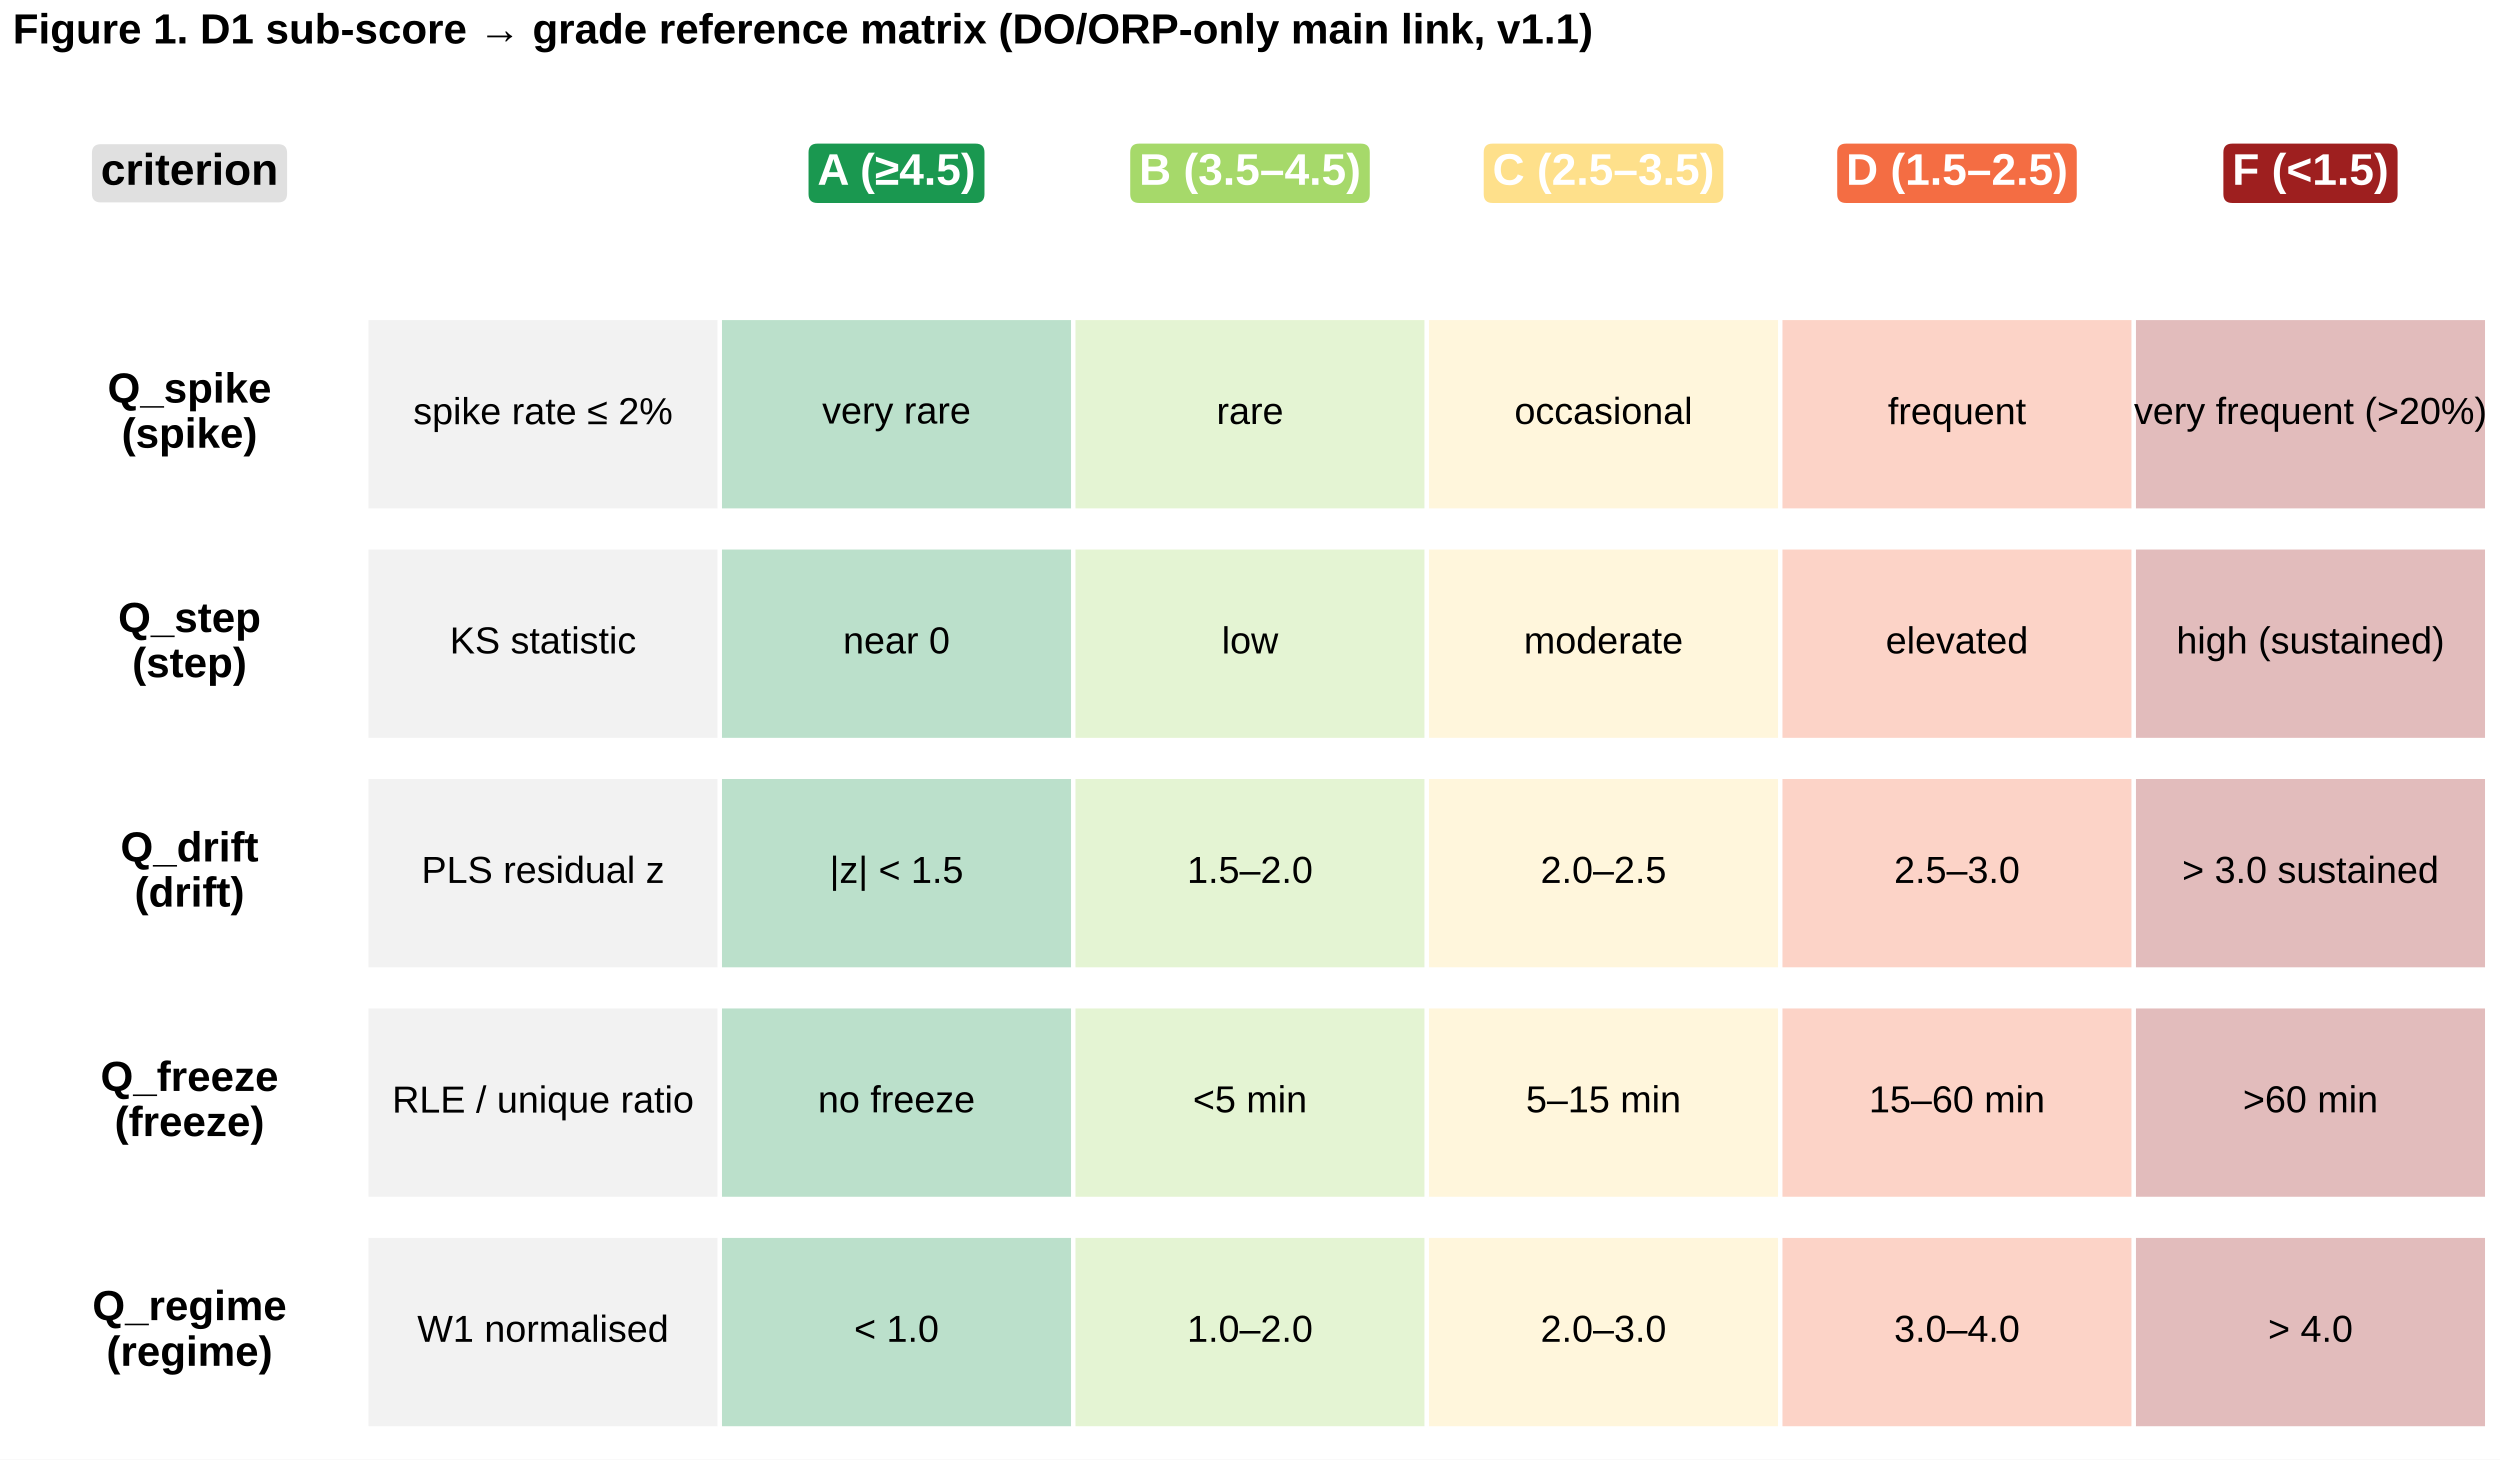
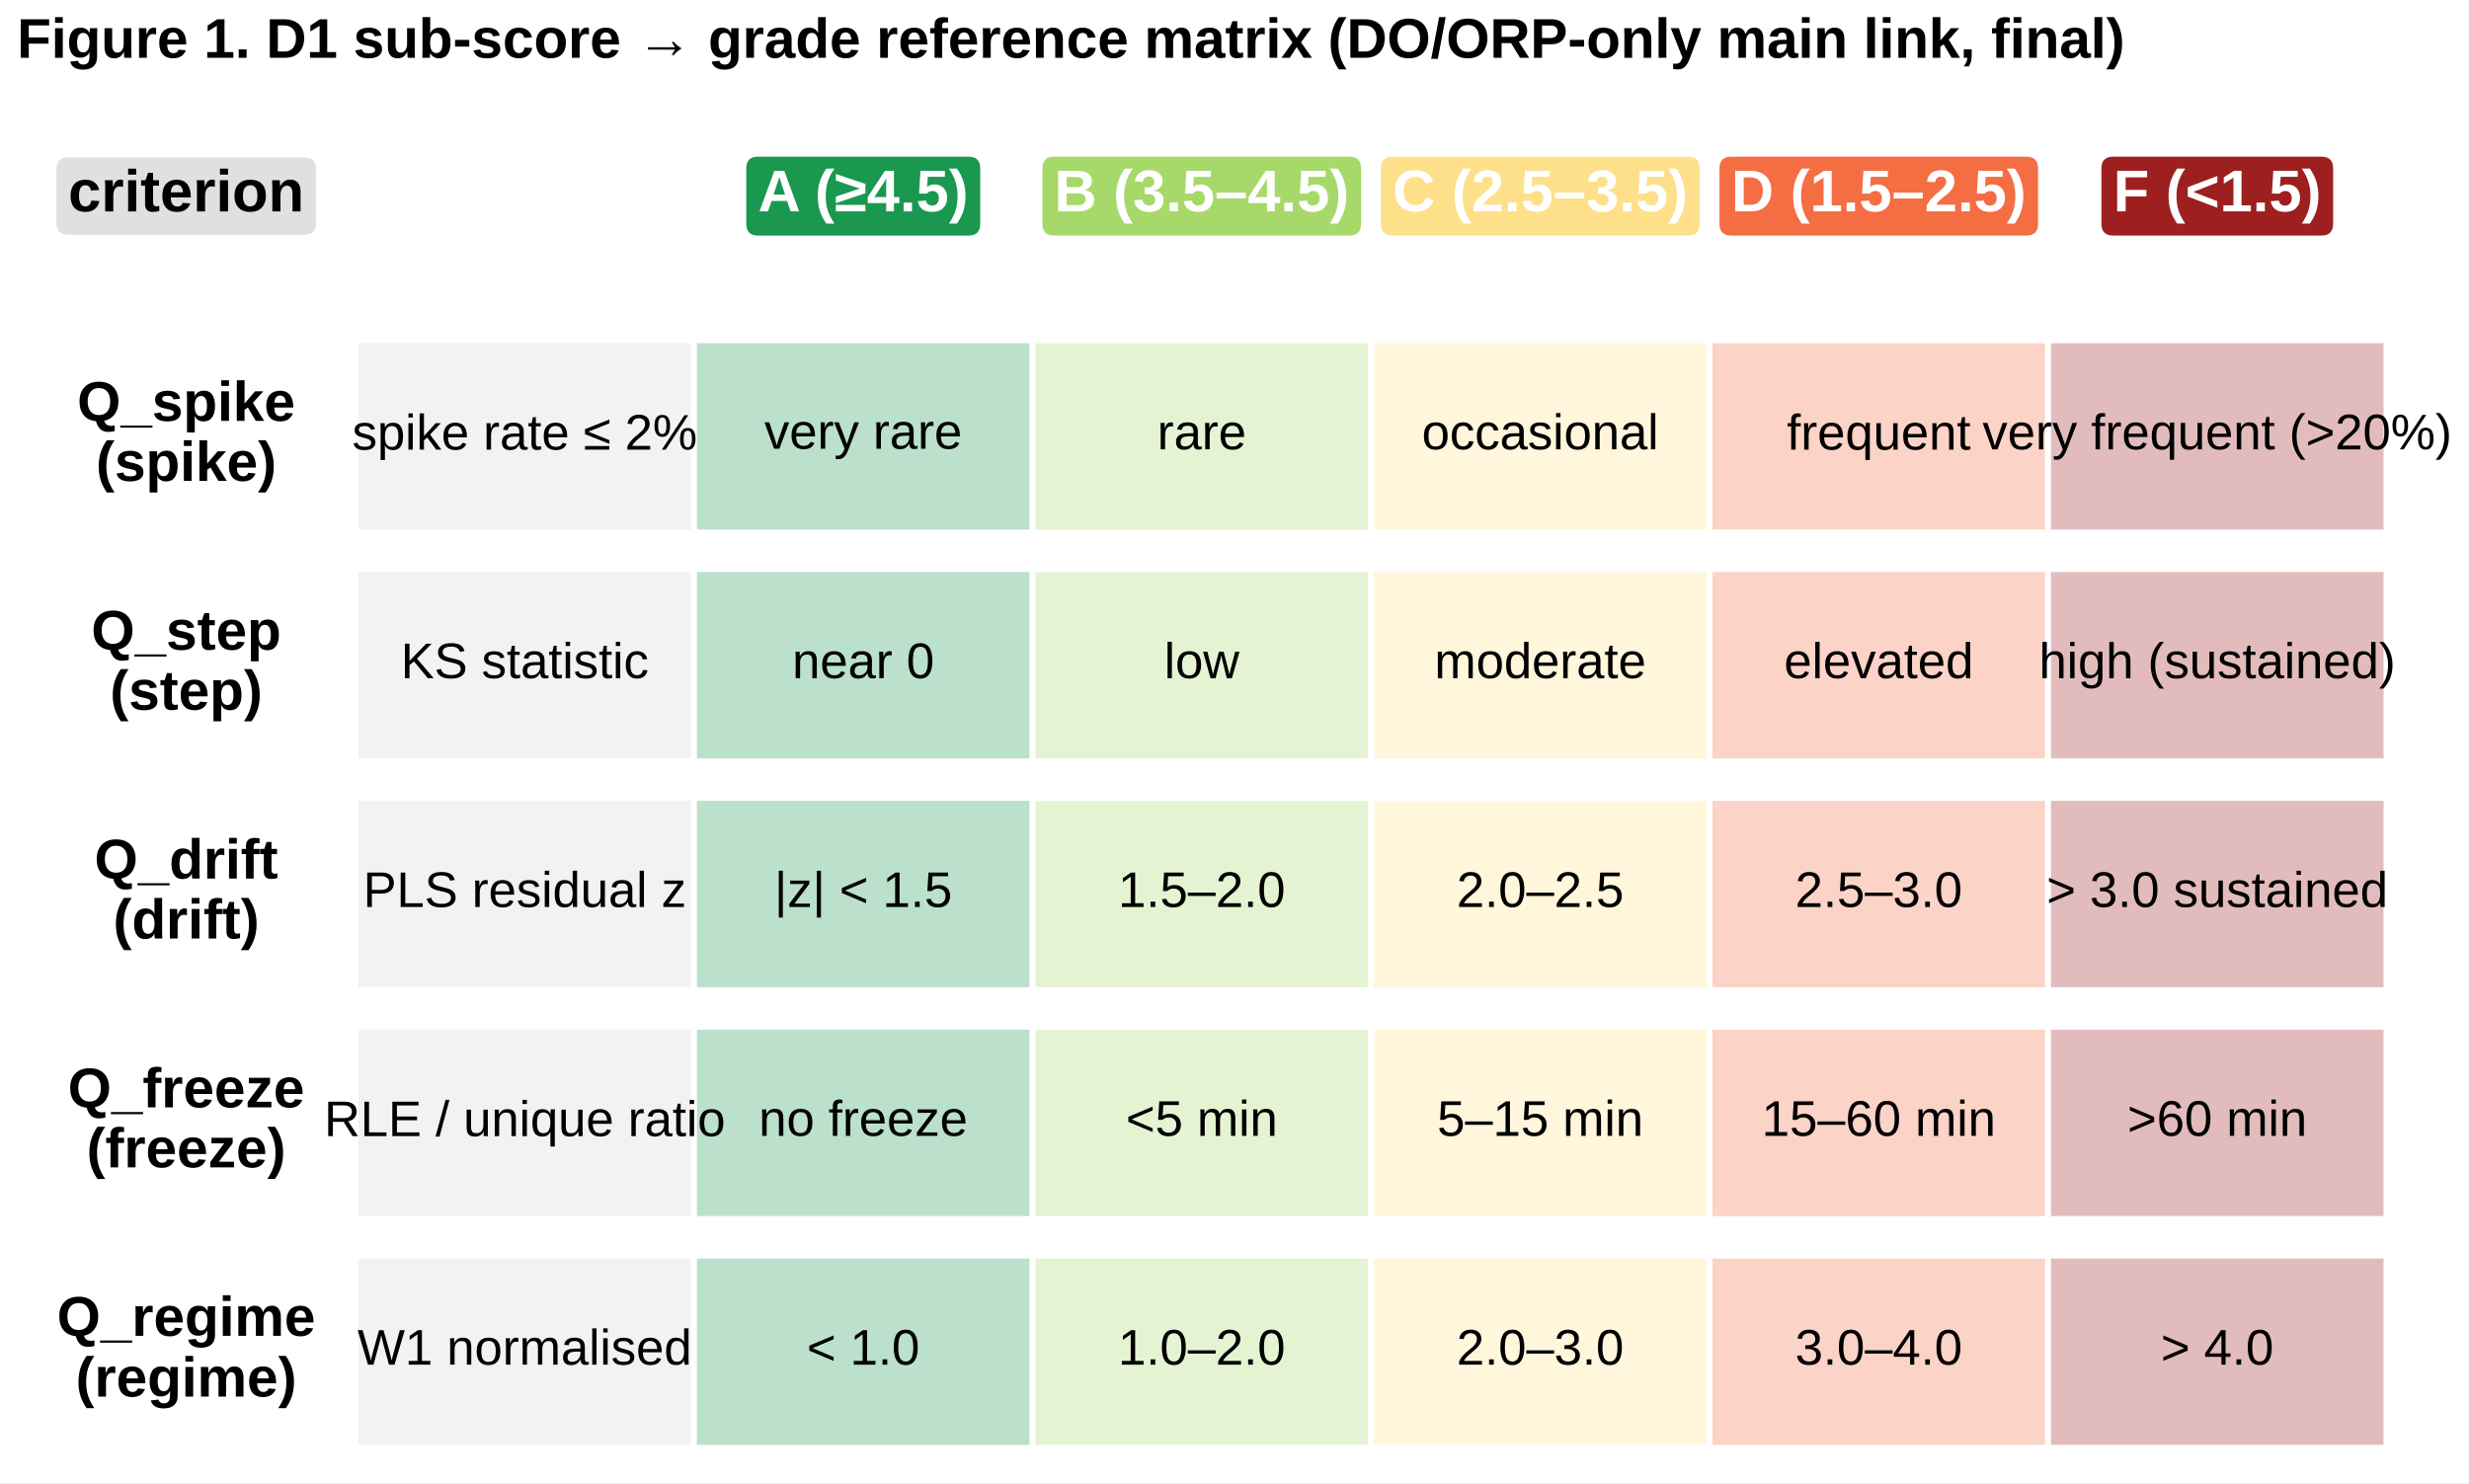
- <svg xmlns="http://www.w3.org/2000/svg" width="563.76pt" height="329.14pt" viewBox="0 0 563.76 329.14" version="1.1">
+ <svg xmlns="http://www.w3.org/2000/svg" width="418.625pt" height="251.524pt" viewBox="0 0 418.625 251.524" version="1.1">
  <defs>
    <style type="text/css">*{stroke-linejoin: round; stroke-linecap: butt}</style>
  </defs>
  <g id="figure_1">
    <g id="patch_1">
-       <path d="M 0 329.14  L 563.76 329.14  L 563.76 0  L 0 0  z " style="fill: #ffffff" />
+       <path d="M 0 251.524  L 418.625 251.524  L 418.625 0  L 0 0  z " style="fill: #ffffff" />
    </g>
    <g id="axes_1">
      <g id="patch_2">
-         <path d="M 82.594 115.144  L 162.309 115.144  L 162.309 71.679  L 82.594 71.679  z " clip-path="url(#p80c0e89657)" style="fill: #f2f2f2; stroke: #ffffff; stroke-linejoin: miter" />
+         <path d="M 60.274 90.307  L 117.669 90.307  L 117.669 57.708  L 60.274 57.708  z " clip-path="url(#p107066feda)" style="fill: #f2f2f2; stroke: #ffffff; stroke-linejoin: miter" />
      </g>
      <g id="patch_3">
-         <path d="M 162.309 115.144  L 242.023 115.144  L 242.023 71.679  L 162.309 71.679  z " clip-path="url(#p80c0e89657)" style="fill: #1a9850; opacity: 0.3; stroke: #ffffff; stroke-linejoin: miter" />
+         <path d="M 117.669 90.307  L 175.063 90.307  L 175.063 57.708  L 117.669 57.708  z " clip-path="url(#p107066feda)" style="fill: #1a9850; opacity: 0.3; stroke: #ffffff; stroke-linejoin: miter" />
      </g>
      <g id="patch_4">
-         <path d="M 242.023 115.144  L 321.737 115.144  L 321.737 71.679  L 242.023 71.679  z " clip-path="url(#p80c0e89657)" style="fill: #a6d96a; opacity: 0.3; stroke: #ffffff; stroke-linejoin: miter" />
+         <path d="M 175.063 90.307  L 232.457 90.307  L 232.457 57.708  L 175.063 57.708  z " clip-path="url(#p107066feda)" style="fill: #a6d96a; opacity: 0.3; stroke: #ffffff; stroke-linejoin: miter" />
      </g>
      <g id="patch_5">
-         <path d="M 321.737 115.144  L 401.451 115.144  L 401.451 71.679  L 321.737 71.679  z " clip-path="url(#p80c0e89657)" style="fill: #fee08b; opacity: 0.3; stroke: #ffffff; stroke-linejoin: miter" />
+         <path d="M 232.457 90.307  L 289.851 90.307  L 289.851 57.708  L 232.457 57.708  z " clip-path="url(#p107066feda)" style="fill: #fee08b; opacity: 0.3; stroke: #ffffff; stroke-linejoin: miter" />
      </g>
      <g id="patch_6">
-         <path d="M 401.451 115.144  L 481.166 115.144  L 481.166 71.679  L 401.451 71.679  z " clip-path="url(#p80c0e89657)" style="fill: #f46d43; opacity: 0.3; stroke: #ffffff; stroke-linejoin: miter" />
+         <path d="M 289.851 90.307  L 347.246 90.307  L 347.246 57.708  L 289.851 57.708  z " clip-path="url(#p107066feda)" style="fill: #f46d43; opacity: 0.3; stroke: #ffffff; stroke-linejoin: miter" />
      </g>
      <g id="patch_7">
-         <path d="M 481.166 115.144  L 560.88 115.144  L 560.88 71.679  L 481.166 71.679  z " clip-path="url(#p80c0e89657)" style="fill: #9e1f1f; opacity: 0.3; stroke: #ffffff; stroke-linejoin: miter" />
+         <path d="M 347.246 90.307  L 404.64 90.307  L 404.64 57.708  L 347.246 57.708  z " clip-path="url(#p107066feda)" style="fill: #9e1f1f; opacity: 0.3; stroke: #ffffff; stroke-linejoin: miter" />
      </g>
      <g id="patch_8">
-         <path d="M 82.594 166.888  L 162.309 166.888  L 162.309 123.423  L 82.594 123.423  z " clip-path="url(#p80c0e89657)" style="fill: #f2f2f2; stroke: #ffffff; stroke-linejoin: miter" />
+         <path d="M 60.274 129.115  L 117.669 129.115  L 117.669 96.516  L 60.274 96.516  z " clip-path="url(#p107066feda)" style="fill: #f2f2f2; stroke: #ffffff; stroke-linejoin: miter" />
      </g>
      <g id="patch_9">
-         <path d="M 162.309 166.888  L 242.023 166.888  L 242.023 123.423  L 162.309 123.423  z " clip-path="url(#p80c0e89657)" style="fill: #1a9850; opacity: 0.3; stroke: #ffffff; stroke-linejoin: miter" />
+         <path d="M 117.669 129.115  L 175.063 129.115  L 175.063 96.516  L 117.669 96.516  z " clip-path="url(#p107066feda)" style="fill: #1a9850; opacity: 0.3; stroke: #ffffff; stroke-linejoin: miter" />
      </g>
      <g id="patch_10">
-         <path d="M 242.023 166.888  L 321.737 166.888  L 321.737 123.423  L 242.023 123.423  z " clip-path="url(#p80c0e89657)" style="fill: #a6d96a; opacity: 0.3; stroke: #ffffff; stroke-linejoin: miter" />
+         <path d="M 175.063 129.115  L 232.457 129.115  L 232.457 96.516  L 175.063 96.516  z " clip-path="url(#p107066feda)" style="fill: #a6d96a; opacity: 0.3; stroke: #ffffff; stroke-linejoin: miter" />
      </g>
      <g id="patch_11">
-         <path d="M 321.737 166.888  L 401.451 166.888  L 401.451 123.423  L 321.737 123.423  z " clip-path="url(#p80c0e89657)" style="fill: #fee08b; opacity: 0.3; stroke: #ffffff; stroke-linejoin: miter" />
+         <path d="M 232.457 129.115  L 289.851 129.115  L 289.851 96.516  L 232.457 96.516  z " clip-path="url(#p107066feda)" style="fill: #fee08b; opacity: 0.3; stroke: #ffffff; stroke-linejoin: miter" />
      </g>
      <g id="patch_12">
-         <path d="M 401.451 166.888  L 481.166 166.888  L 481.166 123.423  L 401.451 123.423  z " clip-path="url(#p80c0e89657)" style="fill: #f46d43; opacity: 0.3; stroke: #ffffff; stroke-linejoin: miter" />
+         <path d="M 289.851 129.115  L 347.246 129.115  L 347.246 96.516  L 289.851 96.516  z " clip-path="url(#p107066feda)" style="fill: #f46d43; opacity: 0.3; stroke: #ffffff; stroke-linejoin: miter" />
      </g>
      <g id="patch_13">
-         <path d="M 481.166 166.888  L 560.88 166.888  L 560.88 123.423  L 481.166 123.423  z " clip-path="url(#p80c0e89657)" style="fill: #9e1f1f; opacity: 0.3; stroke: #ffffff; stroke-linejoin: miter" />
+         <path d="M 347.246 129.115  L 404.64 129.115  L 404.64 96.516  L 347.246 96.516  z " clip-path="url(#p107066feda)" style="fill: #9e1f1f; opacity: 0.3; stroke: #ffffff; stroke-linejoin: miter" />
      </g>
      <g id="patch_14">
-         <path d="M 82.594 218.632  L 162.309 218.632  L 162.309 175.167  L 82.594 175.167  z " clip-path="url(#p80c0e89657)" style="fill: #f2f2f2; stroke: #ffffff; stroke-linejoin: miter" />
+         <path d="M 60.274 167.923  L 117.669 167.923  L 117.669 135.324  L 60.274 135.324  z " clip-path="url(#p107066feda)" style="fill: #f2f2f2; stroke: #ffffff; stroke-linejoin: miter" />
      </g>
      <g id="patch_15">
-         <path d="M 162.309 218.632  L 242.023 218.632  L 242.023 175.167  L 162.309 175.167  z " clip-path="url(#p80c0e89657)" style="fill: #1a9850; opacity: 0.3; stroke: #ffffff; stroke-linejoin: miter" />
+         <path d="M 117.669 167.923  L 175.063 167.923  L 175.063 135.324  L 117.669 135.324  z " clip-path="url(#p107066feda)" style="fill: #1a9850; opacity: 0.3; stroke: #ffffff; stroke-linejoin: miter" />
      </g>
      <g id="patch_16">
-         <path d="M 242.023 218.632  L 321.737 218.632  L 321.737 175.167  L 242.023 175.167  z " clip-path="url(#p80c0e89657)" style="fill: #a6d96a; opacity: 0.3; stroke: #ffffff; stroke-linejoin: miter" />
+         <path d="M 175.063 167.923  L 232.457 167.923  L 232.457 135.324  L 175.063 135.324  z " clip-path="url(#p107066feda)" style="fill: #a6d96a; opacity: 0.3; stroke: #ffffff; stroke-linejoin: miter" />
      </g>
      <g id="patch_17">
-         <path d="M 321.737 218.632  L 401.451 218.632  L 401.451 175.167  L 321.737 175.167  z " clip-path="url(#p80c0e89657)" style="fill: #fee08b; opacity: 0.3; stroke: #ffffff; stroke-linejoin: miter" />
+         <path d="M 232.457 167.923  L 289.851 167.923  L 289.851 135.324  L 232.457 135.324  z " clip-path="url(#p107066feda)" style="fill: #fee08b; opacity: 0.3; stroke: #ffffff; stroke-linejoin: miter" />
      </g>
      <g id="patch_18">
-         <path d="M 401.451 218.632  L 481.166 218.632  L 481.166 175.167  L 401.451 175.167  z " clip-path="url(#p80c0e89657)" style="fill: #f46d43; opacity: 0.3; stroke: #ffffff; stroke-linejoin: miter" />
+         <path d="M 289.851 167.923  L 347.246 167.923  L 347.246 135.324  L 289.851 135.324  z " clip-path="url(#p107066feda)" style="fill: #f46d43; opacity: 0.3; stroke: #ffffff; stroke-linejoin: miter" />
      </g>
      <g id="patch_19">
-         <path d="M 481.166 218.632  L 560.88 218.632  L 560.88 175.167  L 481.166 175.167  z " clip-path="url(#p80c0e89657)" style="fill: #9e1f1f; opacity: 0.3; stroke: #ffffff; stroke-linejoin: miter" />
+         <path d="M 347.246 167.923  L 404.64 167.923  L 404.64 135.324  L 347.246 135.324  z " clip-path="url(#p107066feda)" style="fill: #9e1f1f; opacity: 0.3; stroke: #ffffff; stroke-linejoin: miter" />
      </g>
      <g id="patch_20">
-         <path d="M 82.594 270.376  L 162.309 270.376  L 162.309 226.911  L 82.594 226.911  z " clip-path="url(#p80c0e89657)" style="fill: #f2f2f2; stroke: #ffffff; stroke-linejoin: miter" />
+         <path d="M 60.274 206.731  L 117.669 206.731  L 117.669 174.132  L 60.274 174.132  z " clip-path="url(#p107066feda)" style="fill: #f2f2f2; stroke: #ffffff; stroke-linejoin: miter" />
      </g>
      <g id="patch_21">
-         <path d="M 162.309 270.376  L 242.023 270.376  L 242.023 226.911  L 162.309 226.911  z " clip-path="url(#p80c0e89657)" style="fill: #1a9850; opacity: 0.3; stroke: #ffffff; stroke-linejoin: miter" />
+         <path d="M 117.669 206.731  L 175.063 206.731  L 175.063 174.132  L 117.669 174.132  z " clip-path="url(#p107066feda)" style="fill: #1a9850; opacity: 0.3; stroke: #ffffff; stroke-linejoin: miter" />
      </g>
      <g id="patch_22">
-         <path d="M 242.023 270.376  L 321.737 270.376  L 321.737 226.911  L 242.023 226.911  z " clip-path="url(#p80c0e89657)" style="fill: #a6d96a; opacity: 0.3; stroke: #ffffff; stroke-linejoin: miter" />
+         <path d="M 175.063 206.731  L 232.457 206.731  L 232.457 174.132  L 175.063 174.132  z " clip-path="url(#p107066feda)" style="fill: #a6d96a; opacity: 0.3; stroke: #ffffff; stroke-linejoin: miter" />
      </g>
      <g id="patch_23">
-         <path d="M 321.737 270.376  L 401.451 270.376  L 401.451 226.911  L 321.737 226.911  z " clip-path="url(#p80c0e89657)" style="fill: #fee08b; opacity: 0.3; stroke: #ffffff; stroke-linejoin: miter" />
+         <path d="M 232.457 206.731  L 289.851 206.731  L 289.851 174.132  L 232.457 174.132  z " clip-path="url(#p107066feda)" style="fill: #fee08b; opacity: 0.3; stroke: #ffffff; stroke-linejoin: miter" />
      </g>
      <g id="patch_24">
-         <path d="M 401.451 270.376  L 481.166 270.376  L 481.166 226.911  L 401.451 226.911  z " clip-path="url(#p80c0e89657)" style="fill: #f46d43; opacity: 0.3; stroke: #ffffff; stroke-linejoin: miter" />
+         <path d="M 289.851 206.731  L 347.246 206.731  L 347.246 174.132  L 289.851 174.132  z " clip-path="url(#p107066feda)" style="fill: #f46d43; opacity: 0.3; stroke: #ffffff; stroke-linejoin: miter" />
      </g>
      <g id="patch_25">
-         <path d="M 481.166 270.376  L 560.88 270.376  L 560.88 226.911  L 481.166 226.911  z " clip-path="url(#p80c0e89657)" style="fill: #9e1f1f; opacity: 0.3; stroke: #ffffff; stroke-linejoin: miter" />
+         <path d="M 347.246 206.731  L 404.64 206.731  L 404.64 174.132  L 347.246 174.132  z " clip-path="url(#p107066feda)" style="fill: #9e1f1f; opacity: 0.3; stroke: #ffffff; stroke-linejoin: miter" />
      </g>
      <g id="patch_26">
-         <path d="M 82.594 322.12  L 162.309 322.12  L 162.309 278.655  L 82.594 278.655  z " clip-path="url(#p80c0e89657)" style="fill: #f2f2f2; stroke: #ffffff; stroke-linejoin: miter" />
+         <path d="M 60.274 245.539  L 117.669 245.539  L 117.669 212.94  L 60.274 212.94  z " clip-path="url(#p107066feda)" style="fill: #f2f2f2; stroke: #ffffff; stroke-linejoin: miter" />
      </g>
      <g id="patch_27">
-         <path d="M 162.309 322.12  L 242.023 322.12  L 242.023 278.655  L 162.309 278.655  z " clip-path="url(#p80c0e89657)" style="fill: #1a9850; opacity: 0.3; stroke: #ffffff; stroke-linejoin: miter" />
+         <path d="M 117.669 245.539  L 175.063 245.539  L 175.063 212.94  L 117.669 212.94  z " clip-path="url(#p107066feda)" style="fill: #1a9850; opacity: 0.3; stroke: #ffffff; stroke-linejoin: miter" />
      </g>
      <g id="patch_28">
-         <path d="M 242.023 322.12  L 321.737 322.12  L 321.737 278.655  L 242.023 278.655  z " clip-path="url(#p80c0e89657)" style="fill: #a6d96a; opacity: 0.3; stroke: #ffffff; stroke-linejoin: miter" />
+         <path d="M 175.063 245.539  L 232.457 245.539  L 232.457 212.94  L 175.063 212.94  z " clip-path="url(#p107066feda)" style="fill: #a6d96a; opacity: 0.3; stroke: #ffffff; stroke-linejoin: miter" />
      </g>
      <g id="patch_29">
-         <path d="M 321.737 322.12  L 401.451 322.12  L 401.451 278.655  L 321.737 278.655  z " clip-path="url(#p80c0e89657)" style="fill: #fee08b; opacity: 0.3; stroke: #ffffff; stroke-linejoin: miter" />
+         <path d="M 232.457 245.539  L 289.851 245.539  L 289.851 212.94  L 232.457 212.94  z " clip-path="url(#p107066feda)" style="fill: #fee08b; opacity: 0.3; stroke: #ffffff; stroke-linejoin: miter" />
      </g>
      <g id="patch_30">
-         <path d="M 401.451 322.12  L 481.166 322.12  L 481.166 278.655  L 401.451 278.655  z " clip-path="url(#p80c0e89657)" style="fill: #f46d43; opacity: 0.3; stroke: #ffffff; stroke-linejoin: miter" />
+         <path d="M 289.851 245.539  L 347.246 245.539  L 347.246 212.94  L 289.851 212.94  z " clip-path="url(#p107066feda)" style="fill: #f46d43; opacity: 0.3; stroke: #ffffff; stroke-linejoin: miter" />
      </g>
      <g id="patch_31">
-         <path d="M 481.166 322.12  L 560.88 322.12  L 560.88 278.655  L 481.166 278.655  z " clip-path="url(#p80c0e89657)" style="fill: #9e1f1f; opacity: 0.3; stroke: #ffffff; stroke-linejoin: miter" />
+         <path d="M 347.246 245.539  L 404.64 245.539  L 404.64 212.94  L 347.246 212.94  z " clip-path="url(#p107066feda)" style="fill: #9e1f1f; opacity: 0.3; stroke: #ffffff; stroke-linejoin: miter" />
      </g>
      <g id="text_1">
        <g id="patch_32">
-           <path d="M 22.733 45.646  L 62.741 45.646  Q 64.741 45.646 64.741 43.646  L 64.741 34.515  Q 64.741 32.515 62.741 32.515  L 22.733 32.515  Q 20.733 32.515 20.733 34.515  L 20.733 43.646  Q 20.733 45.646 22.733 45.646  z " style="fill: #e0e0e0" />
-         </g>
-         <text style="font-weight: 700; font-size: 10px; font-family: 'Arial'; text-anchor: middle" x="42.737" y="41.673" transform="rotate(-0 42.73714 41.67269)">criterion</text>
+           <path d="M 11.573 39.825  L 51.581 39.825  Q 53.581 39.825 53.581 37.825  L 53.581 28.694  Q 53.581 26.694 51.581 26.694  L 11.573 26.694  Q 9.573 26.694 9.573 28.694  L 9.573 37.825  Q 9.573 39.825 11.573 39.825  z " style="fill: #e0e0e0" />
+         </g>
+         <text style="font-weight: 700; font-size: 10px; font-family: 'Arial'; text-anchor: middle" x="31.577" y="35.851" transform="rotate(-0 31.57714 35.85149)">criterion</text>
      </g>
      <g id="text_2">
        <g id="patch_33">
-           <path d="M 184.329 45.773  L 220.002 45.773  Q 222.002 45.773 222.002 43.773  L 222.002 34.388  Q 222.002 32.388 220.002 32.388  L 184.329 32.388  Q 182.329 32.388 182.329 34.388  L 182.329 43.773  Q 182.329 45.773 184.329 45.773  z " style="fill: #1a9850" />
-         </g>
-         <text style="font-weight: 700; font-size: 10px; font-family: 'Arial'; text-anchor: middle; fill: #ffffff" x="202.166" y="41.668" transform="rotate(-0 202.1657 41.668)">A (≥4.5)</text>
+           <path d="M 128.529 39.951  L 164.202 39.951  Q 166.202 39.951 166.202 37.951  L 166.202 28.567  Q 166.202 26.567 164.202 26.567  L 128.529 26.567  Q 126.529 26.567 126.529 28.567  L 126.529 37.951  Q 126.529 39.951 128.529 39.951  z " style="fill: #1a9850" />
+         </g>
+         <text style="font-weight: 700; font-size: 10px; font-family: 'Arial'; text-anchor: middle; fill: #ffffff" x="146.366" y="35.847" transform="rotate(-0 146.3657 35.8468)">A (≥4.5)</text>
      </g>
      <g id="text_3">
        <g id="patch_34">
-           <path d="M 256.87 45.773  L 306.89 45.773  Q 308.89 45.773 308.89 43.773  L 308.89 34.388  Q 308.89 32.388 306.89 32.388  L 256.87 32.388  Q 254.87 32.388 254.87 34.388  L 254.87 43.773  Q 254.87 45.773 256.87 45.773  z " style="fill: #a6d96a" />
-         </g>
-         <text style="font-weight: 700; font-size: 10px; font-family: 'Arial'; text-anchor: middle; fill: #ffffff" x="281.88" y="41.668" transform="rotate(-0 281.88 41.668)">B (3.5–4.5)</text>
+           <path d="M 178.75 39.951  L 228.77 39.951  Q 230.77 39.951 230.77 37.951  L 230.77 28.567  Q 230.77 26.567 228.77 26.567  L 178.75 26.567  Q 176.75 26.567 176.75 28.567  L 176.75 37.951  Q 176.75 39.951 178.75 39.951  z " style="fill: #a6d96a" />
+         </g>
+         <text style="font-weight: 700; font-size: 10px; font-family: 'Arial'; text-anchor: middle; fill: #ffffff" x="203.76" y="35.847" transform="rotate(-0 203.76 35.8468)">B (3.5–4.5)</text>
      </g>
      <g id="text_4">
        <g id="patch_35">
-           <path d="M 336.584 45.773  L 386.604 45.773  Q 388.604 45.773 388.604 43.773  L 388.604 34.388  Q 388.604 32.388 386.604 32.388  L 336.584 32.388  Q 334.584 32.388 334.584 34.388  L 334.584 43.773  Q 334.584 45.773 336.584 45.773  z " style="fill: #fee08b" />
-         </g>
-         <text style="font-weight: 700; font-size: 10px; font-family: 'Arial'; text-anchor: middle; fill: #ffffff" x="361.594" y="41.668" transform="rotate(-0 361.5943 41.668)">C (2.5–3.5)</text>
+           <path d="M 236.144 39.951  L 286.164 39.951  Q 288.164 39.951 288.164 37.951  L 288.164 28.567  Q 288.164 26.567 286.164 26.567  L 236.144 26.567  Q 234.144 26.567 234.144 28.567  L 234.144 37.951  Q 234.144 39.951 236.144 39.951  z " style="fill: #fee08b" />
+         </g>
+         <text style="font-weight: 700; font-size: 10px; font-family: 'Arial'; text-anchor: middle; fill: #ffffff" x="261.154" y="35.847" transform="rotate(-0 261.1543 35.8468)">C (2.5–3.5)</text>
      </g>
      <g id="text_5">
        <g id="patch_36">
-           <path d="M 416.298 45.773  L 466.319 45.773  Q 468.319 45.773 468.319 43.773  L 468.319 34.388  Q 468.319 32.388 466.319 32.388  L 416.298 32.388  Q 414.298 32.388 414.298 34.388  L 414.298 43.773  Q 414.298 45.773 416.298 45.773  z " style="fill: #f46d43" />
-         </g>
-         <text style="font-weight: 700; font-size: 10px; font-family: 'Arial'; text-anchor: middle; fill: #ffffff" x="441.309" y="41.668" transform="rotate(-0 441.3086 41.668)">D (1.5–2.5)</text>
+           <path d="M 293.538 39.951  L 343.559 39.951  Q 345.559 39.951 345.559 37.951  L 345.559 28.567  Q 345.559 26.567 343.559 26.567  L 293.538 26.567  Q 291.538 26.567 291.538 28.567  L 291.538 37.951  Q 291.538 39.951 293.538 39.951  z " style="fill: #f46d43" />
+         </g>
+         <text style="font-weight: 700; font-size: 10px; font-family: 'Arial'; text-anchor: middle; fill: #ffffff" x="318.549" y="35.847" transform="rotate(-0 318.5486 35.8468)">D (1.5–2.5)</text>
      </g>
      <g id="text_6">
        <g id="patch_37">
-           <path d="M 503.38 45.773  L 538.666 45.773  Q 540.666 45.773 540.666 43.773  L 540.666 34.388  Q 540.666 32.388 538.666 32.388  L 503.38 32.388  Q 501.38 32.388 501.38 34.388  L 501.38 43.773  Q 501.38 45.773 503.38 45.773  z " style="fill: #9e1f1f" />
-         </g>
-         <text style="font-weight: 700; font-size: 10px; font-family: 'Arial'; text-anchor: middle; fill: #ffffff" x="521.023" y="41.668" transform="rotate(-0 521.0229 41.668)">F (&lt;1.5)</text>
+           <path d="M 358.3 39.951  L 393.586 39.951  Q 395.586 39.951 395.586 37.951  L 395.586 28.567  Q 395.586 26.567 393.586 26.567  L 358.3 26.567  Q 356.3 26.567 356.3 28.567  L 356.3 37.951  Q 356.3 39.951 358.3 39.951  z " style="fill: #9e1f1f" />
+         </g>
+         <text style="font-weight: 700; font-size: 10px; font-family: 'Arial'; text-anchor: middle; fill: #ffffff" x="375.943" y="35.847" transform="rotate(-0 375.9429 35.8468)">F (&lt;1.5)</text>
      </g>
      <g id="text_7">
-         <text style="font-weight: 700; font-size: 9.5px; font-family: 'Arial'" transform="translate(24.25593 90.7808)">Q_spike</text>
-         <text style="font-weight: 700; font-size: 9.5px; font-family: 'Arial'" transform="translate(27.42878 100.9589)">(spike)</text>
+         <text style="font-weight: 700; font-size: 9.5px; font-family: 'Arial'" transform="translate(13.09593 71.3768)">Q_spike</text>
+         <text style="font-weight: 700; font-size: 9.5px; font-family: 'Arial'" transform="translate(16.26878 81.55486)">(spike)</text>
      </g>
      <g id="text_8">
-         <text style="font-size: 8.5px; font-family: 'Arial'; text-anchor: middle" x="122.451" y="95.661" transform="rotate(-0 122.4514 95.66088)">spike rate ≤ 2%</text>
+         <text style="font-size: 8.5px; font-family: 'Arial'; text-anchor: middle" x="88.971" y="76.257" transform="rotate(-0 88.97143 76.25688)">spike rate ≤ 2%</text>
      </g>
      <g id="text_9">
-         <text style="font-size: 8.5px; font-family: 'Arial'; text-anchor: middle" x="202.166" y="95.509" transform="rotate(-0 202.1657 95.50948)">very rare</text>
+         <text style="font-size: 8.5px; font-family: 'Arial'; text-anchor: middle" x="146.366" y="76.105" transform="rotate(-0 146.3657 76.10548)">very rare</text>
      </g>
      <g id="text_10">
-         <text style="font-size: 8.5px; font-family: 'Arial'; text-anchor: middle" x="281.88" y="95.609" transform="rotate(-0 281.88 95.60909)">rare</text>
+         <text style="font-size: 8.5px; font-family: 'Arial'; text-anchor: middle" x="203.76" y="76.205" transform="rotate(-0 203.76 76.20509)">rare</text>
      </g>
      <g id="text_11">
-         <text style="font-size: 8.5px; font-family: 'Arial'; text-anchor: middle" x="361.594" y="95.609" transform="rotate(-0 361.5943 95.60909)">occasional</text>
+         <text style="font-size: 8.5px; font-family: 'Arial'; text-anchor: middle" x="261.154" y="76.205" transform="rotate(-0 261.1543 76.20509)">occasional</text>
      </g>
      <g id="text_12">
-         <text style="font-size: 8.5px; font-family: 'Arial'; text-anchor: middle" x="441.309" y="95.661" transform="rotate(-0 441.3086 95.66088)">frequent</text>
+         <text style="font-size: 8.5px; font-family: 'Arial'; text-anchor: middle" x="318.549" y="76.257" transform="rotate(-0 318.5486 76.25688)">frequent</text>
      </g>
      <g id="text_13">
-         <text style="font-size: 8.5px; font-family: 'Arial'; text-anchor: middle" x="521.023" y="95.611" transform="rotate(-0 521.0229 95.61108)">very frequent (&gt;20%)</text>
+         <text style="font-size: 8.5px; font-family: 'Arial'; text-anchor: middle" x="375.943" y="76.207" transform="rotate(-0 375.9429 76.20708)">very frequent (&gt;20%)</text>
      </g>
      <g id="text_14">
-         <text style="font-weight: 700; font-size: 9.5px; font-family: 'Arial'" transform="translate(26.63538 142.5248)">Q_step</text>
-         <text style="font-weight: 700; font-size: 9.5px; font-family: 'Arial'" transform="translate(29.80824 152.7029)">(step)</text>
+         <text style="font-weight: 700; font-size: 9.5px; font-family: 'Arial'" transform="translate(15.47538 110.1848)">Q_step</text>
+         <text style="font-weight: 700; font-size: 9.5px; font-family: 'Arial'" transform="translate(18.64824 120.3629)">(step)</text>
      </g>
      <g id="text_15">
-         <text style="font-size: 8.5px; font-family: 'Arial'; text-anchor: middle" x="122.451" y="147.353" transform="rotate(-0 122.4514 147.3531)">KS statistic</text>
+         <text style="font-size: 8.5px; font-family: 'Arial'; text-anchor: middle" x="88.971" y="115.013" transform="rotate(-0 88.97143 115.0131)">KS statistic</text>
      </g>
      <g id="text_16">
-         <text style="font-size: 8.5px; font-family: 'Arial'; text-anchor: middle" x="202.166" y="147.353" transform="rotate(-0 202.1657 147.3531)">near 0</text>
+         <text style="font-size: 8.5px; font-family: 'Arial'; text-anchor: middle" x="146.366" y="115.013" transform="rotate(-0 146.3657 115.0131)">near 0</text>
      </g>
      <g id="text_17">
-         <text style="font-size: 8.5px; font-family: 'Arial'; text-anchor: middle" x="281.88" y="147.353" transform="rotate(-0 281.88 147.3531)">low</text>
+         <text style="font-size: 8.5px; font-family: 'Arial'; text-anchor: middle" x="203.76" y="115.013" transform="rotate(-0 203.76 115.0131)">low</text>
      </g>
      <g id="text_18">
-         <text style="font-size: 8.5px; font-family: 'Arial'; text-anchor: middle" x="361.594" y="147.353" transform="rotate(-0 361.5943 147.3531)">moderate</text>
+         <text style="font-size: 8.5px; font-family: 'Arial'; text-anchor: middle" x="261.154" y="115.013" transform="rotate(-0 261.1543 115.0131)">moderate</text>
      </g>
      <g id="text_19">
-         <text style="font-size: 8.5px; font-family: 'Arial'; text-anchor: middle" x="441.309" y="147.353" transform="rotate(-0 441.3086 147.3531)">elevated</text>
+         <text style="font-size: 8.5px; font-family: 'Arial'; text-anchor: middle" x="318.549" y="115.013" transform="rotate(-0 318.5486 115.0131)">elevated</text>
      </g>
      <g id="text_20">
-         <text style="font-size: 8.5px; font-family: 'Arial'; text-anchor: middle" x="521.023" y="147.355" transform="rotate(-0 521.0229 147.3551)">high (sustained)</text>
+         <text style="font-size: 8.5px; font-family: 'Arial'; text-anchor: middle" x="375.943" y="115.015" transform="rotate(-0 375.9429 115.0151)">high (sustained)</text>
      </g>
      <g id="text_21">
-         <text style="font-weight: 700; font-size: 9.5px; font-family: 'Arial'" transform="translate(27.16828 194.2688)">Q_drift</text>
-         <text style="font-weight: 700; font-size: 9.5px; font-family: 'Arial'" transform="translate(30.34113 204.4469)">(drift)</text>
+         <text style="font-weight: 700; font-size: 9.5px; font-family: 'Arial'" transform="translate(16.00828 148.9928)">Q_drift</text>
+         <text style="font-weight: 700; font-size: 9.5px; font-family: 'Arial'" transform="translate(19.18113 159.1709)">(drift)</text>
      </g>
      <g id="text_22">
-         <text style="font-size: 8.5px; font-family: 'Arial'; text-anchor: middle" x="122.451" y="199.097" transform="rotate(-0 122.4514 199.0971)">PLS residual z</text>
+         <text style="font-size: 8.5px; font-family: 'Arial'; text-anchor: middle" x="88.971" y="153.821" transform="rotate(-0 88.97143 153.8211)">PLS residual z</text>
      </g>
      <g id="text_23">
-         <text style="font-size: 8.5px; font-family: 'Arial'; text-anchor: middle" x="202.166" y="199.099" transform="rotate(-0 202.1657 199.0991)">|z| &lt; 1.5</text>
+         <text style="font-size: 8.5px; font-family: 'Arial'; text-anchor: middle" x="146.366" y="153.823" transform="rotate(-0 146.3657 153.8231)">|z| &lt; 1.5</text>
      </g>
      <g id="text_24">
-         <text style="font-size: 8.5px; font-family: 'Arial'; text-anchor: middle" x="281.88" y="199.097" transform="rotate(-0 281.88 199.0971)">1.5–2.0</text>
+         <text style="font-size: 8.5px; font-family: 'Arial'; text-anchor: middle" x="203.76" y="153.821" transform="rotate(-0 203.76 153.8211)">1.5–2.0</text>
      </g>
      <g id="text_25">
-         <text style="font-size: 8.5px; font-family: 'Arial'; text-anchor: middle" x="361.594" y="199.097" transform="rotate(-0 361.5943 199.0971)">2.0–2.5</text>
+         <text style="font-size: 8.5px; font-family: 'Arial'; text-anchor: middle" x="261.154" y="153.821" transform="rotate(-0 261.1543 153.8211)">2.0–2.5</text>
      </g>
      <g id="text_26">
-         <text style="font-size: 8.5px; font-family: 'Arial'; text-anchor: middle" x="441.309" y="199.097" transform="rotate(-0 441.3086 199.0971)">2.5–3.0</text>
+         <text style="font-size: 8.5px; font-family: 'Arial'; text-anchor: middle" x="318.549" y="153.821" transform="rotate(-0 318.5486 153.8211)">2.5–3.0</text>
      </g>
      <g id="text_27">
-         <text style="font-size: 8.5px; font-family: 'Arial'; text-anchor: middle" x="521.023" y="199.097" transform="rotate(-0 521.0229 199.0971)">&gt; 3.0 sustained</text>
+         <text style="font-size: 8.5px; font-family: 'Arial'; text-anchor: middle" x="375.943" y="153.821" transform="rotate(-0 375.9429 153.8211)">&gt; 3.0 sustained</text>
      </g>
      <g id="text_28">
-         <text style="font-weight: 700; font-size: 9.5px; font-family: 'Arial'" transform="translate(22.67136 246.0128)">Q_freeze</text>
-         <text style="font-weight: 700; font-size: 9.5px; font-family: 'Arial'" transform="translate(25.84421 256.1909)">(freeze)</text>
+         <text style="font-weight: 700; font-size: 9.5px; font-family: 'Arial'" transform="translate(11.51136 187.8008)">Q_freeze</text>
+         <text style="font-weight: 700; font-size: 9.5px; font-family: 'Arial'" transform="translate(14.68421 197.9789)">(freeze)</text>
      </g>
      <g id="text_29">
-         <text style="font-size: 8.5px; font-family: 'Arial'; text-anchor: middle" x="122.451" y="250.893" transform="rotate(-0 122.4514 250.8929)">RLE / unique ratio</text>
+         <text style="font-size: 8.5px; font-family: 'Arial'; text-anchor: middle" x="88.971" y="192.681" transform="rotate(-0 88.97143 192.6809)">RLE / unique ratio</text>
      </g>
      <g id="text_30">
-         <text style="font-size: 8.5px; font-family: 'Arial'; text-anchor: middle" x="202.166" y="250.841" transform="rotate(-0 202.1657 250.8411)">no freeze</text>
+         <text style="font-size: 8.5px; font-family: 'Arial'; text-anchor: middle" x="146.366" y="192.629" transform="rotate(-0 146.3657 192.6291)">no freeze</text>
      </g>
      <g id="text_31">
-         <text style="font-size: 8.5px; font-family: 'Arial'; text-anchor: middle" x="281.88" y="250.841" transform="rotate(-0 281.88 250.8411)">&lt;5 min</text>
+         <text style="font-size: 8.5px; font-family: 'Arial'; text-anchor: middle" x="203.76" y="192.629" transform="rotate(-0 203.76 192.6291)">&lt;5 min</text>
      </g>
      <g id="text_32">
-         <text style="font-size: 8.5px; font-family: 'Arial'; text-anchor: middle" x="361.594" y="250.841" transform="rotate(-0 361.5943 250.8411)">5–15 min</text>
+         <text style="font-size: 8.5px; font-family: 'Arial'; text-anchor: middle" x="261.154" y="192.629" transform="rotate(-0 261.1543 192.6291)">5–15 min</text>
      </g>
      <g id="text_33">
-         <text style="font-size: 8.5px; font-family: 'Arial'; text-anchor: middle" x="441.309" y="250.841" transform="rotate(-0 441.3086 250.8411)">15–60 min</text>
+         <text style="font-size: 8.5px; font-family: 'Arial'; text-anchor: middle" x="318.549" y="192.629" transform="rotate(-0 318.5486 192.6291)">15–60 min</text>
      </g>
      <g id="text_34">
-         <text style="font-size: 8.5px; font-family: 'Arial'; text-anchor: middle" x="521.023" y="250.841" transform="rotate(-0 521.0229 250.8411)">&gt;60 min</text>
+         <text style="font-size: 8.5px; font-family: 'Arial'; text-anchor: middle" x="375.943" y="192.629" transform="rotate(-0 375.9429 192.6291)">&gt;60 min</text>
      </g>
      <g id="text_35">
-         <text style="font-weight: 700; font-size: 9.5px; font-family: 'Arial'" transform="translate(20.8248 297.6967)">Q_regime</text>
-         <text style="font-weight: 700; font-size: 9.5px; font-family: 'Arial'" transform="translate(23.99765 307.995)">(regime)</text>
+         <text style="font-weight: 700; font-size: 9.5px; font-family: 'Arial'" transform="translate(9.664799 226.5487)">Q_regime</text>
+         <text style="font-weight: 700; font-size: 9.5px; font-family: 'Arial'" transform="translate(12.83765 236.847)">(regime)</text>
      </g>
      <g id="text_36">
-         <text style="font-size: 8.5px; font-family: 'Arial'; text-anchor: middle" x="122.451" y="302.585" transform="rotate(-0 122.4514 302.5851)">W1 normalised</text>
+         <text style="font-size: 8.5px; font-family: 'Arial'; text-anchor: middle" x="88.971" y="231.437" transform="rotate(-0 88.97143 231.4371)">W1 normalised</text>
      </g>
      <g id="text_37">
-         <text style="font-size: 8.5px; font-family: 'Arial'; text-anchor: middle" x="202.166" y="302.585" transform="rotate(-0 202.1657 302.5851)">&lt; 1.0</text>
+         <text style="font-size: 8.5px; font-family: 'Arial'; text-anchor: middle" x="146.366" y="231.437" transform="rotate(-0 146.3657 231.4371)">&lt; 1.0</text>
      </g>
      <g id="text_38">
-         <text style="font-size: 8.5px; font-family: 'Arial'; text-anchor: middle" x="281.88" y="302.585" transform="rotate(-0 281.88 302.5851)">1.0–2.0</text>
+         <text style="font-size: 8.5px; font-family: 'Arial'; text-anchor: middle" x="203.76" y="231.437" transform="rotate(-0 203.76 231.4371)">1.0–2.0</text>
      </g>
      <g id="text_39">
-         <text style="font-size: 8.5px; font-family: 'Arial'; text-anchor: middle" x="361.594" y="302.585" transform="rotate(-0 361.5943 302.5851)">2.0–3.0</text>
+         <text style="font-size: 8.5px; font-family: 'Arial'; text-anchor: middle" x="261.154" y="231.437" transform="rotate(-0 261.1543 231.4371)">2.0–3.0</text>
      </g>
      <g id="text_40">
-         <text style="font-size: 8.5px; font-family: 'Arial'; text-anchor: middle" x="441.309" y="302.585" transform="rotate(-0 441.3086 302.5851)">3.0–4.0</text>
+         <text style="font-size: 8.5px; font-family: 'Arial'; text-anchor: middle" x="318.549" y="231.437" transform="rotate(-0 318.5486 231.4371)">3.0–4.0</text>
      </g>
      <g id="text_41">
-         <text style="font-size: 8.5px; font-family: 'Arial'; text-anchor: middle" x="521.023" y="302.585" transform="rotate(-0 521.0229 302.5851)">&gt; 4.0</text>
+         <text style="font-size: 8.5px; font-family: 'Arial'; text-anchor: middle" x="375.943" y="231.437" transform="rotate(-0 375.9429 231.4371)">&gt; 4.0</text>
      </g>
      <g id="text_42">
-         <text style="font-weight: 700; font-size: 9.5px; font-family: 'Arial'; text-anchor: start" x="2.88" y="9.796" transform="rotate(-0 2.88 9.795703)">Figure 1.  D1 sub-score → grade reference matrix  (DO/ORP-only main link, v1.1)</text>
+         <text style="font-weight: 700; font-size: 9.5px; font-family: 'Arial'; text-anchor: start" x="2.88" y="9.796" transform="rotate(-0 2.88 9.795703)">Figure 1.  D1 sub-score → grade reference matrix  (DO/ORP-only main link, final)</text>
      </g>
    </g>
  </g>
  <defs>
-     <clipPath id="p80c0e89657">
-       <rect x="2.88" y="15.796" width="558" height="310.464" />
+     <clipPath id="p107066feda">
+       <rect x="2.88" y="15.796" width="401.76" height="232.848" />
    </clipPath>
  </defs>
</svg>
